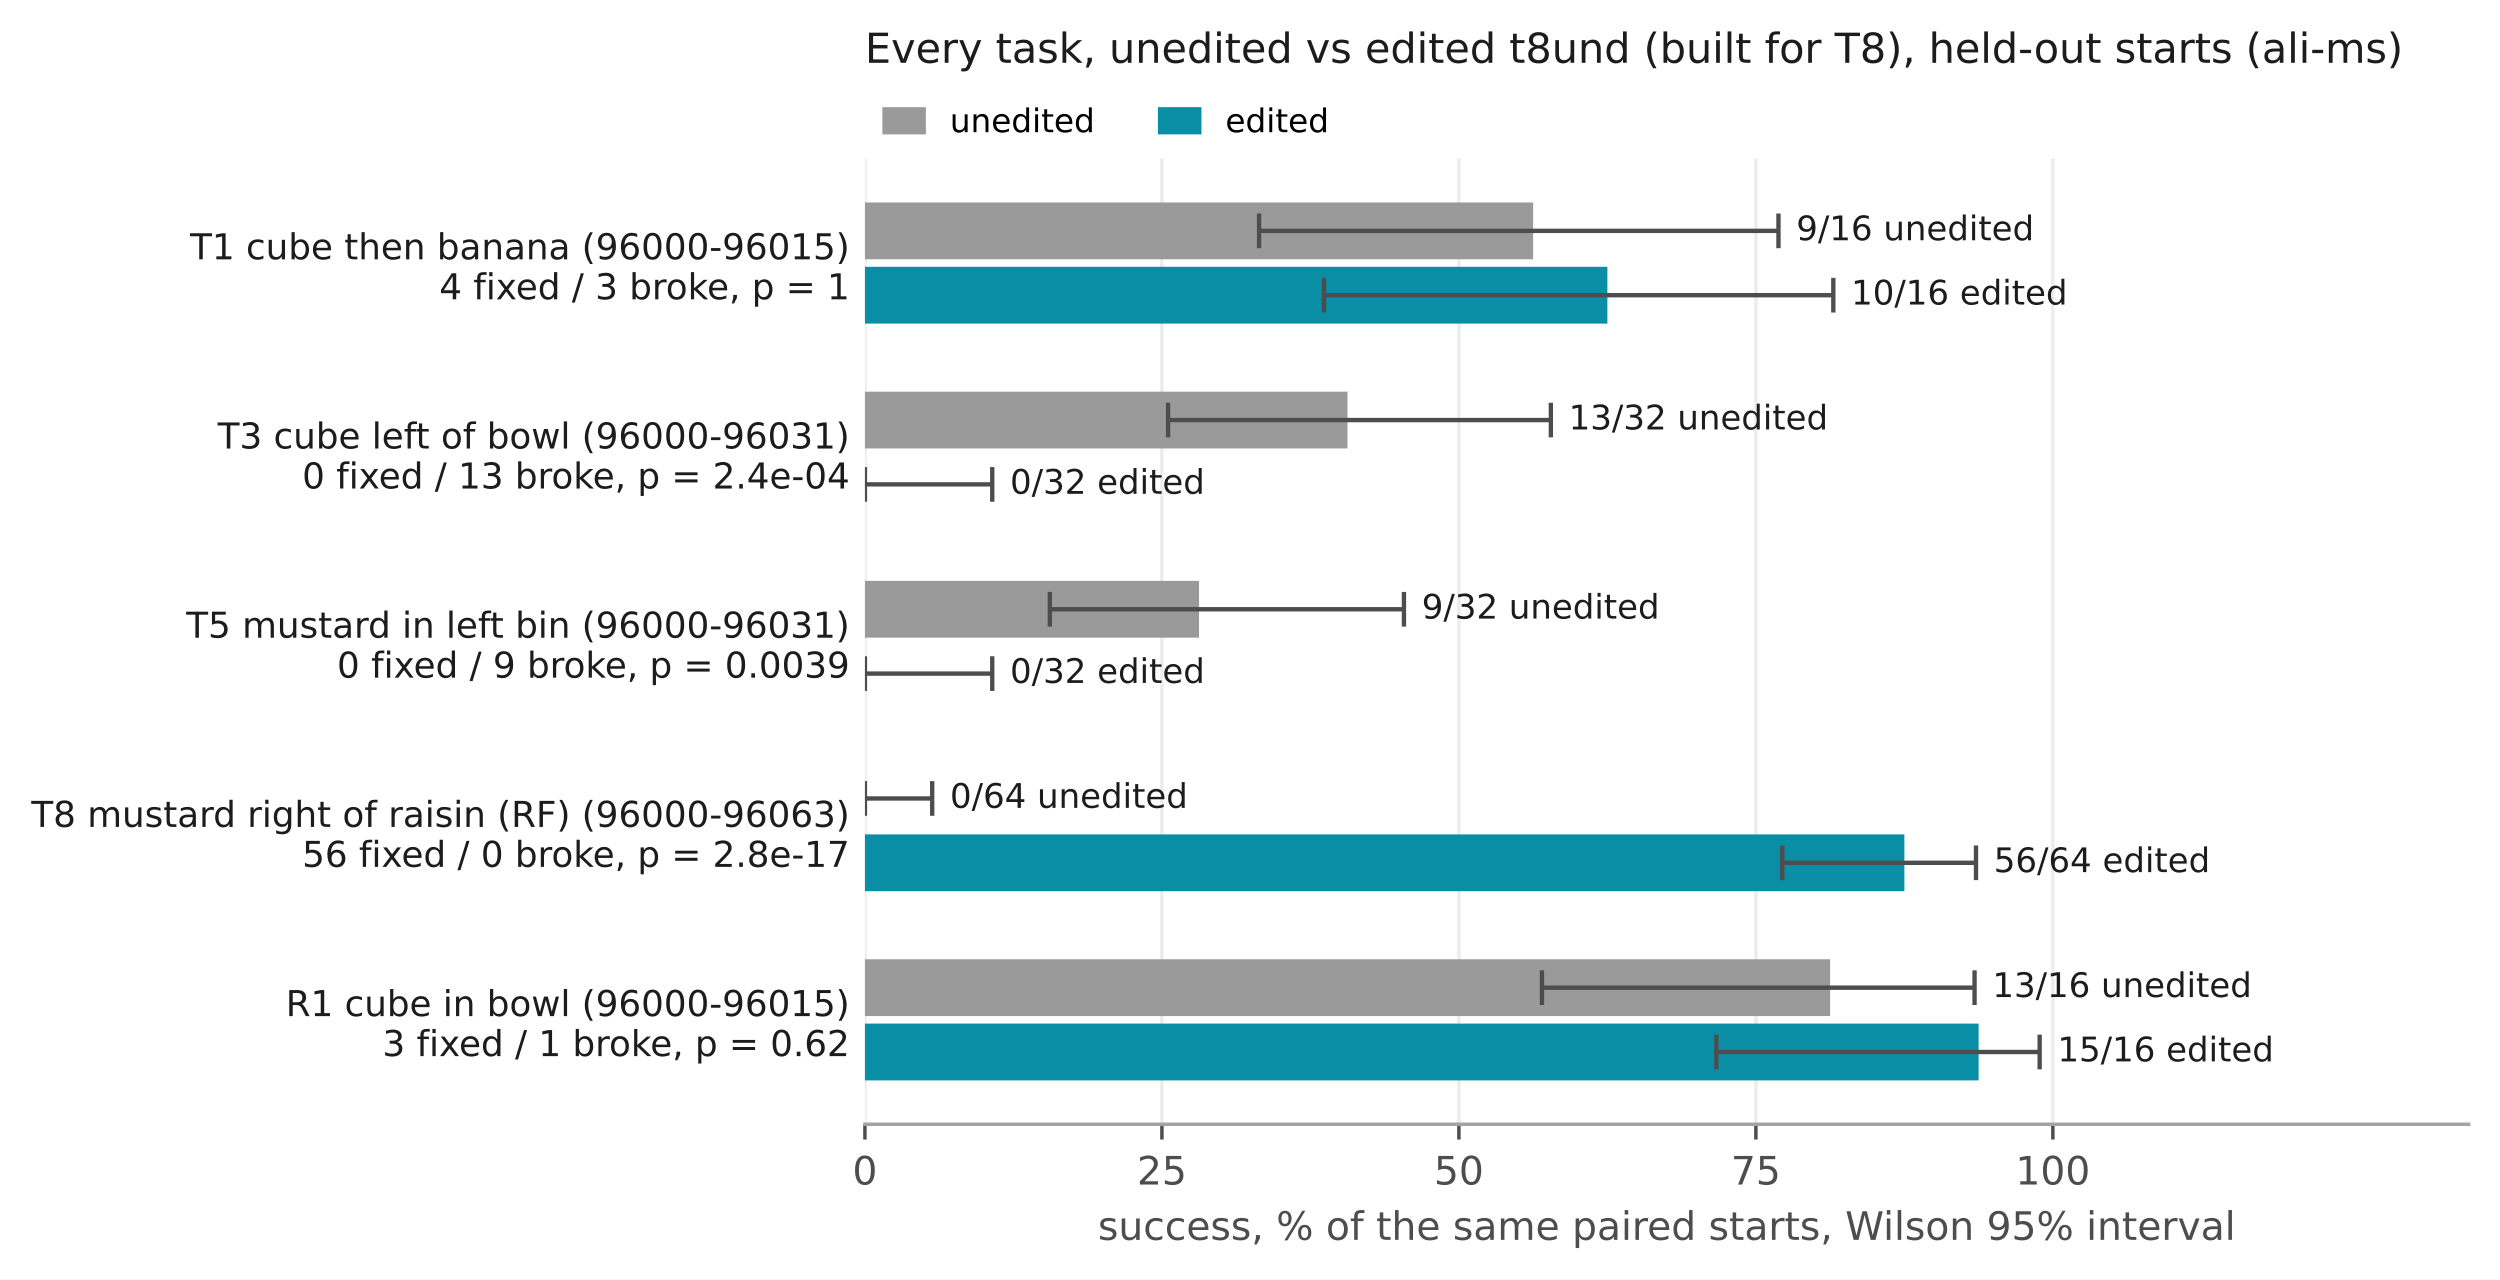
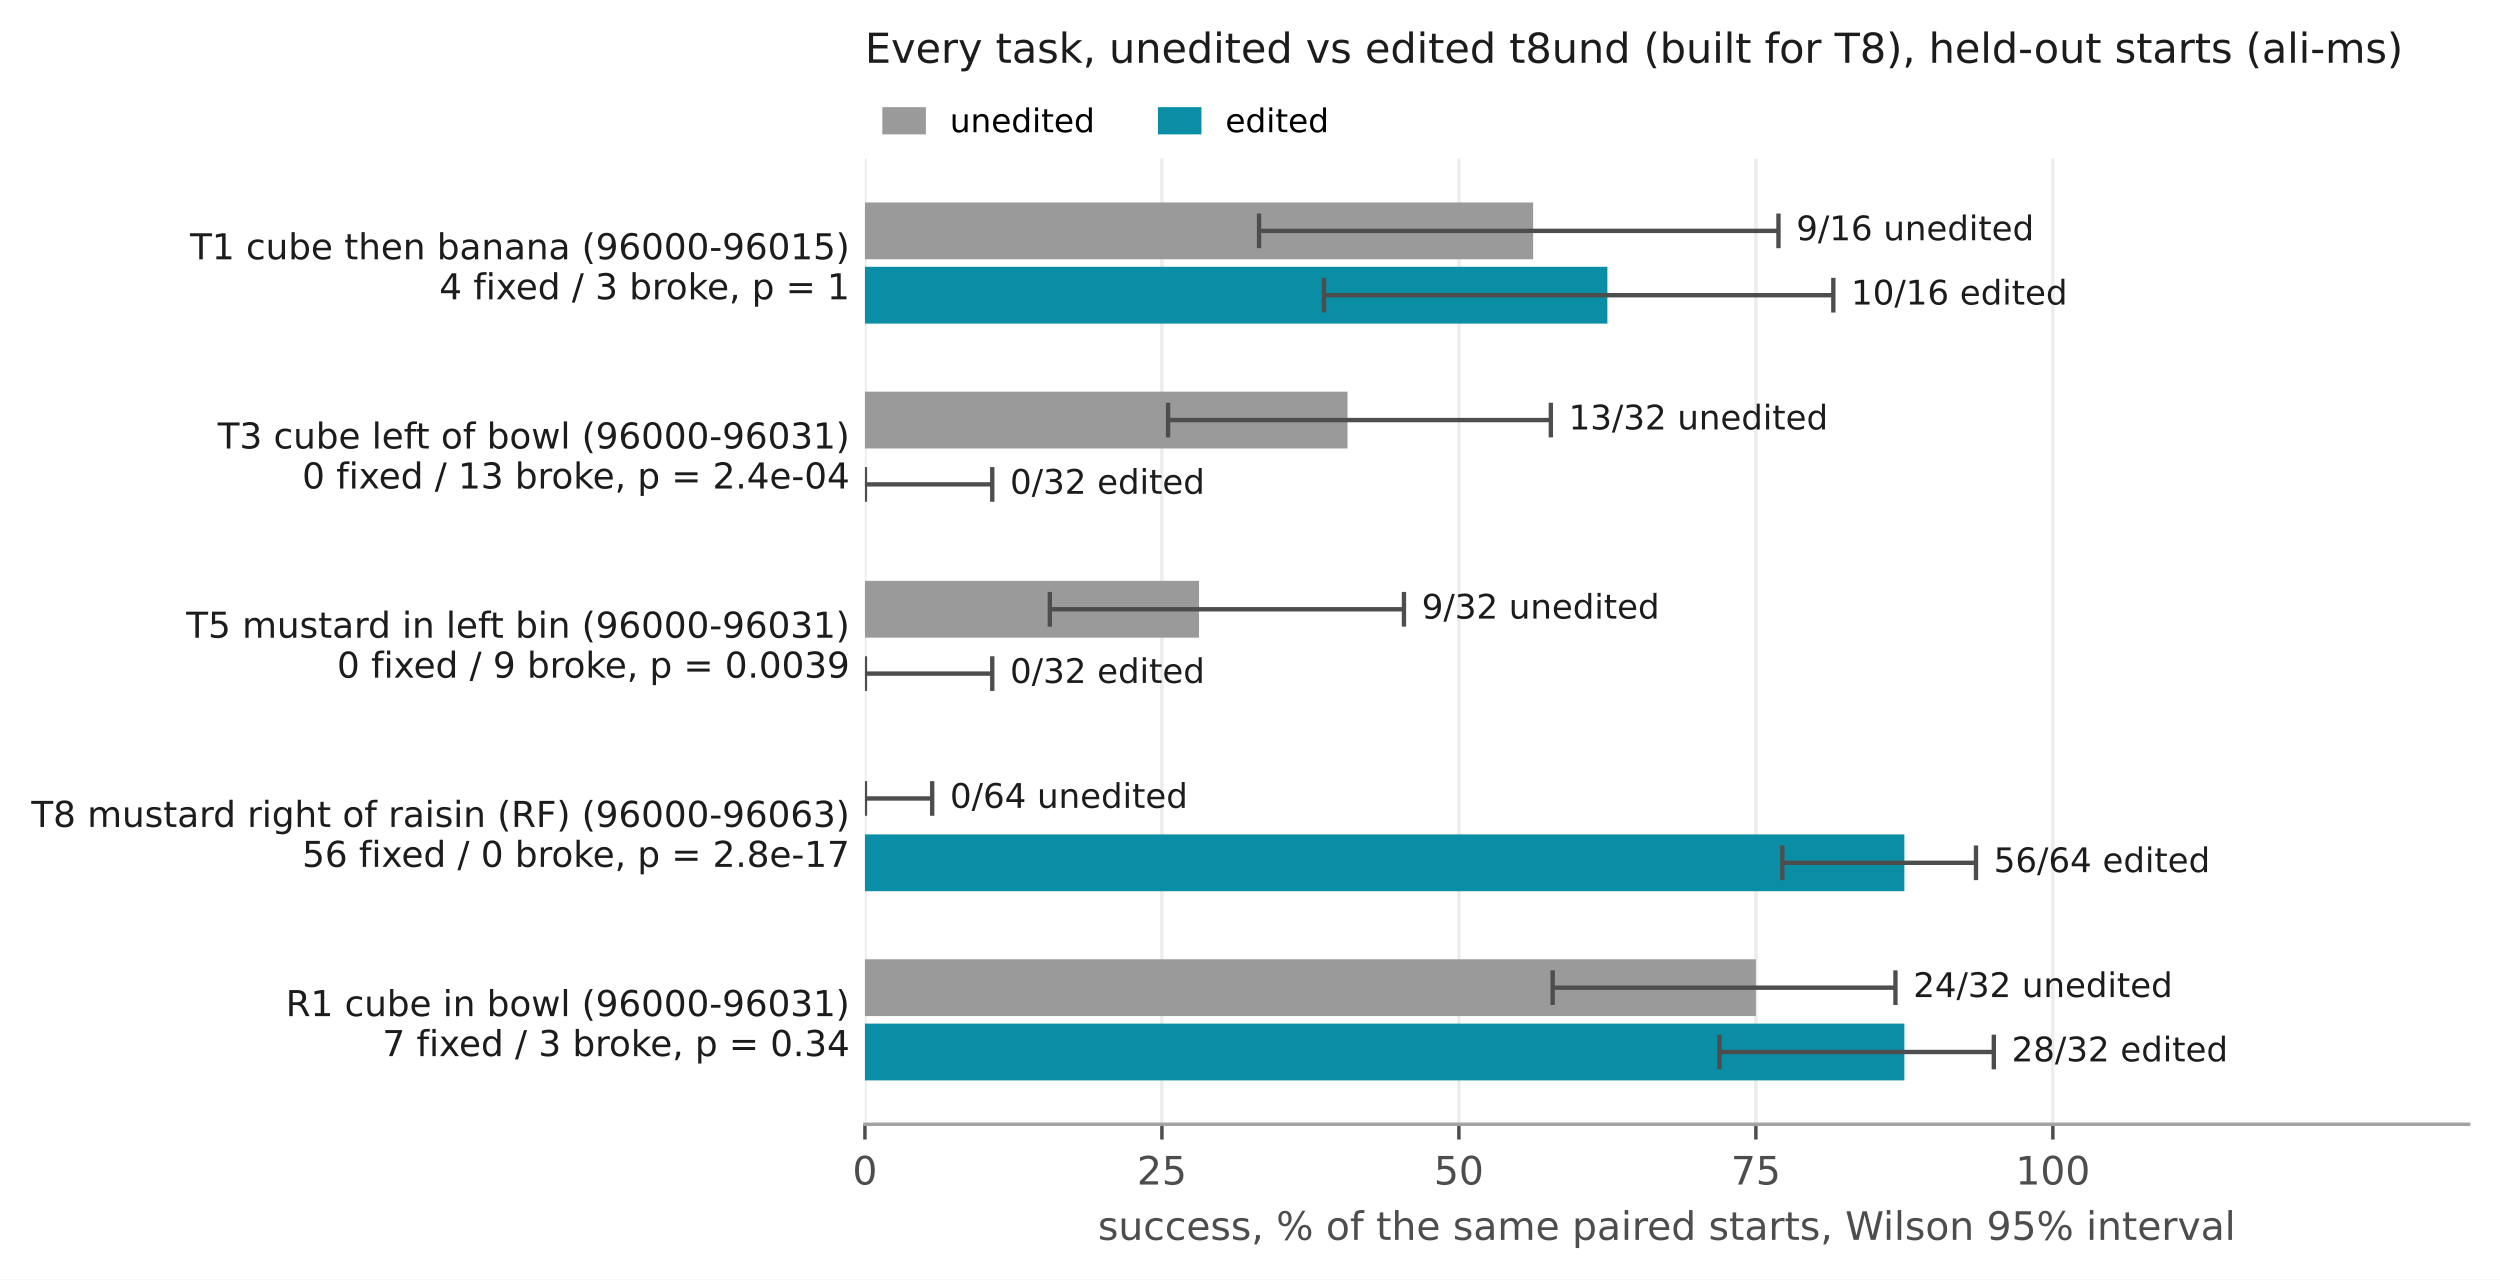
<svg xmlns="http://www.w3.org/2000/svg" xmlns:xlink="http://www.w3.org/1999/xlink" width="574.104pt" height="293.799pt" viewBox="0 0 574.104 293.799" version="1.1">
  <defs>
    <style type="text/css">*{stroke-linejoin: round; stroke-linecap: butt}</style>
  </defs>
  <g id="figure_1">
    <g id="patch_1">
      <path d="M 0 293.799  L 574.104 293.799  L 574.104 0  L 0 0  z " style="fill: #ffffff" />
    </g>
    <g id="axes_1">
      <g id="patch_2">
        <path d="M 198.624 258.179  L 566.904 258.179  L 566.904 36.419  L 198.624 36.419  z " style="fill: #ffffff" />
      </g>
      <g id="matplotlib.axis_1">
        <g id="xtick_1">
          <g id="line2d_1">
-             <path d="M 198.624 258.179  L 198.624 36.419  " clip-path="url(#p0ae0778ccf)" style="fill: none; stroke: #ececec; stroke-width: 0.8; stroke-linecap: square" />
+             <path d="M 198.624 258.179  L 198.624 36.419  " clip-path="url(#p4311afcea5)" style="fill: none; stroke: #ececec; stroke-width: 0.8; stroke-linecap: square" />
          </g>
          <g id="line2d_2">
            <defs>
-               <path id="m272030efd2" d="M 0 0  L 0 3.5  " style="stroke: #4d4d4d; stroke-width: 0.8" />
+               <path id="mc5583a8111" d="M 0 0  L 0 3.5  " style="stroke: #4d4d4d; stroke-width: 0.8" />
            </defs>
            <g>
-               <use xlink:href="#m272030efd2" x="198.624" y="258.179" style="fill: #4d4d4d; stroke: #4d4d4d; stroke-width: 0.8" />
+               <use xlink:href="#mc5583a8111" x="198.624" y="258.179" style="fill: #4d4d4d; stroke: #4d4d4d; stroke-width: 0.8" />
            </g>
          </g>
          <g id="text_1">
            <text style="font-size: 9px; font-family: 'DejaVu Sans'; text-anchor: middle; fill: #4d4d4d" x="198.624" y="272.017" transform="rotate(-0 198.6235 272.0171)">0</text>
          </g>
        </g>
        <g id="xtick_2">
          <g id="line2d_3">
-             <path d="M 266.824 258.179  L 266.824 36.419  " clip-path="url(#p0ae0778ccf)" style="fill: none; stroke: #ececec; stroke-width: 0.8; stroke-linecap: square" />
+             <path d="M 266.824 258.179  L 266.824 36.419  " clip-path="url(#p4311afcea5)" style="fill: none; stroke: #ececec; stroke-width: 0.8; stroke-linecap: square" />
          </g>
          <g id="line2d_4">
            <g>
-               <use xlink:href="#m272030efd2" x="266.824" y="258.179" style="fill: #4d4d4d; stroke: #4d4d4d; stroke-width: 0.8" />
+               <use xlink:href="#mc5583a8111" x="266.824" y="258.179" style="fill: #4d4d4d; stroke: #4d4d4d; stroke-width: 0.8" />
            </g>
          </g>
          <g id="text_2">
            <text style="font-size: 9px; font-family: 'DejaVu Sans'; text-anchor: middle; fill: #4d4d4d" x="266.824" y="272.017" transform="rotate(-0 266.8235 272.0171)">25</text>
          </g>
        </g>
        <g id="xtick_3">
          <g id="line2d_5">
-             <path d="M 335.024 258.179  L 335.024 36.419  " clip-path="url(#p0ae0778ccf)" style="fill: none; stroke: #ececec; stroke-width: 0.8; stroke-linecap: square" />
+             <path d="M 335.024 258.179  L 335.024 36.419  " clip-path="url(#p4311afcea5)" style="fill: none; stroke: #ececec; stroke-width: 0.8; stroke-linecap: square" />
          </g>
          <g id="line2d_6">
            <g>
-               <use xlink:href="#m272030efd2" x="335.024" y="258.179" style="fill: #4d4d4d; stroke: #4d4d4d; stroke-width: 0.8" />
+               <use xlink:href="#mc5583a8111" x="335.024" y="258.179" style="fill: #4d4d4d; stroke: #4d4d4d; stroke-width: 0.8" />
            </g>
          </g>
          <g id="text_3">
            <text style="font-size: 9px; font-family: 'DejaVu Sans'; text-anchor: middle; fill: #4d4d4d" x="335.024" y="272.017" transform="rotate(-0 335.0235 272.0171)">50</text>
          </g>
        </g>
        <g id="xtick_4">
          <g id="line2d_7">
-             <path d="M 403.224 258.179  L 403.224 36.419  " clip-path="url(#p0ae0778ccf)" style="fill: none; stroke: #ececec; stroke-width: 0.8; stroke-linecap: square" />
+             <path d="M 403.224 258.179  L 403.224 36.419  " clip-path="url(#p4311afcea5)" style="fill: none; stroke: #ececec; stroke-width: 0.8; stroke-linecap: square" />
          </g>
          <g id="line2d_8">
            <g>
-               <use xlink:href="#m272030efd2" x="403.224" y="258.179" style="fill: #4d4d4d; stroke: #4d4d4d; stroke-width: 0.8" />
+               <use xlink:href="#mc5583a8111" x="403.224" y="258.179" style="fill: #4d4d4d; stroke: #4d4d4d; stroke-width: 0.8" />
            </g>
          </g>
          <g id="text_4">
            <text style="font-size: 9px; font-family: 'DejaVu Sans'; text-anchor: middle; fill: #4d4d4d" x="403.224" y="272.017" transform="rotate(-0 403.2235 272.0171)">75</text>
          </g>
        </g>
        <g id="xtick_5">
          <g id="line2d_9">
-             <path d="M 471.423 258.179  L 471.423 36.419  " clip-path="url(#p0ae0778ccf)" style="fill: none; stroke: #ececec; stroke-width: 0.8; stroke-linecap: square" />
+             <path d="M 471.423 258.179  L 471.423 36.419  " clip-path="url(#p4311afcea5)" style="fill: none; stroke: #ececec; stroke-width: 0.8; stroke-linecap: square" />
          </g>
          <g id="line2d_10">
            <g>
-               <use xlink:href="#m272030efd2" x="471.423" y="258.179" style="fill: #4d4d4d; stroke: #4d4d4d; stroke-width: 0.8" />
+               <use xlink:href="#mc5583a8111" x="471.423" y="258.179" style="fill: #4d4d4d; stroke: #4d4d4d; stroke-width: 0.8" />
            </g>
          </g>
          <g id="text_5">
            <text style="font-size: 9px; font-family: 'DejaVu Sans'; text-anchor: middle; fill: #4d4d4d" x="471.423" y="272.017" transform="rotate(-0 471.4235 272.0171)">100</text>
          </g>
        </g>
        <g id="text_6">
          <text style="font-size: 9px; font-family: 'DejaVu Sans'; text-anchor: middle; fill: #4d4d4d" x="382.764" y="284.727" transform="rotate(-0 382.7635 284.7274)">success, % of the same paired starts, Wilson 95% interval</text>
        </g>
      </g>
      <g id="matplotlib.axis_2">
        <g id="ytick_1">
          <g id="line2d_11" />
          <g id="text_7">
-             <text style="font-size: 8.2px; font-family: 'DejaVu Sans'; fill: #1c1c1c" transform="translate(65.61603 233.3424)">R1 cube in bowl (96000-96015)</text>
-             <text style="font-size: 8.2px; font-family: 'DejaVu Sans'; fill: #1c1c1c" transform="translate(87.82394 242.5246)">3 fixed / 1 broke, p = 0.62</text>
+             <text style="font-size: 8.2px; font-family: 'DejaVu Sans'; fill: #1c1c1c" transform="translate(65.61603 233.3424)">R1 cube in bowl (96000-96031)</text>
+             <text style="font-size: 8.2px; font-family: 'DejaVu Sans'; fill: #1c1c1c" transform="translate(87.82394 242.5246)">7 fixed / 3 broke, p = 0.34</text>
          </g>
        </g>
        <g id="ytick_2">
          <g id="line2d_12" />
          <g id="text_8">
            <text style="font-size: 8.2px; font-family: 'DejaVu Sans'; fill: #1c1c1c" transform="translate(7.2 189.8941)">T8 mustard right of raisin (RF) (96000-96063)</text>
            <text style="font-size: 8.2px; font-family: 'DejaVu Sans'; fill: #1c1c1c" transform="translate(69.38547 199.0763)">56 fixed / 0 broke, p = 2.8e-17</text>
          </g>
        </g>
        <g id="ytick_3">
          <g id="line2d_13" />
          <g id="text_9">
            <text style="font-size: 8.2px; font-family: 'DejaVu Sans'; fill: #1c1c1c" transform="translate(42.77262 146.4458)">T5 mustard in left bin (96000-96031)</text>
            <text style="font-size: 8.2px; font-family: 'DejaVu Sans'; fill: #1c1c1c" transform="translate(77.38944 155.6281)">0 fixed / 9 broke, p = 0.0039</text>
          </g>
        </g>
        <g id="ytick_4">
          <g id="line2d_14" />
          <g id="text_10">
            <text style="font-size: 8.2px; font-family: 'DejaVu Sans'; fill: #1c1c1c" transform="translate(49.98862 102.9976)">T3 cube left of bowl (96000-96031)</text>
            <text style="font-size: 8.2px; font-family: 'DejaVu Sans'; fill: #1c1c1c" transform="translate(69.38547 112.1798)">0 fixed / 13 broke, p = 2.4e-04</text>
          </g>
        </g>
        <g id="ytick_5">
          <g id="line2d_15" />
          <g id="text_11">
            <text style="font-size: 8.2px; font-family: 'DejaVu Sans'; fill: #1c1c1c" transform="translate(43.65925 59.54929)">T1 cube then banana (96000-96015)</text>
            <text style="font-size: 8.2px; font-family: 'DejaVu Sans'; fill: #1c1c1c" transform="translate(100.8645 68.7315)">4 fixed / 3 broke, p = 1</text>
          </g>
        </g>
      </g>
      <g id="patch_3">
-         <path d="M 198.624 59.533  L 352.074 59.533  L 352.074 46.499  L 198.624 46.499  z " clip-path="url(#p0ae0778ccf)" style="fill: #9a9a9a" />
+         <path d="M 198.624 59.533  L 352.074 59.533  L 352.074 46.499  L 198.624 46.499  z " clip-path="url(#p4311afcea5)" style="fill: #9a9a9a" />
      </g>
      <g id="patch_4">
-         <path d="M 198.624 74.305  L 369.123 74.305  L 369.123 61.271  L 198.624 61.271  z " clip-path="url(#p0ae0778ccf)" style="fill: #0a8ea6" />
+         <path d="M 198.624 74.305  L 369.123 74.305  L 369.123 61.271  L 198.624 61.271  z " clip-path="url(#p4311afcea5)" style="fill: #0a8ea6" />
      </g>
      <g id="patch_5">
-         <path d="M 198.624 102.981  L 309.449 102.981  L 309.449 89.947  L 198.624 89.947  z " clip-path="url(#p0ae0778ccf)" style="fill: #9a9a9a" />
+         <path d="M 198.624 102.981  L 309.449 102.981  L 309.449 89.947  L 198.624 89.947  z " clip-path="url(#p4311afcea5)" style="fill: #9a9a9a" />
      </g>
      <g id="patch_6">
-         <path d="M 198.624 117.754  L 198.624 117.754  L 198.624 104.719  L 198.624 104.719  z " clip-path="url(#p0ae0778ccf)" style="fill: #0a8ea6" />
+         <path d="M 198.624 117.754  L 198.624 117.754  L 198.624 104.719  L 198.624 104.719  z " clip-path="url(#p4311afcea5)" style="fill: #0a8ea6" />
      </g>
      <g id="patch_7">
-         <path d="M 198.624 146.43  L 275.349 146.43  L 275.349 133.395  L 198.624 133.395  z " clip-path="url(#p0ae0778ccf)" style="fill: #9a9a9a" />
+         <path d="M 198.624 146.43  L 275.349 146.43  L 275.349 133.395  L 198.624 133.395  z " clip-path="url(#p4311afcea5)" style="fill: #9a9a9a" />
      </g>
      <g id="patch_8">
-         <path d="M 198.624 161.202  L 198.624 161.202  L 198.624 148.167  L 198.624 148.167  z " clip-path="url(#p0ae0778ccf)" style="fill: #0a8ea6" />
+         <path d="M 198.624 161.202  L 198.624 161.202  L 198.624 148.167  L 198.624 148.167  z " clip-path="url(#p4311afcea5)" style="fill: #0a8ea6" />
      </g>
      <g id="patch_9">
-         <path d="M 198.624 189.878  L 198.624 189.878  L 198.624 176.843  L 198.624 176.843  z " clip-path="url(#p0ae0778ccf)" style="fill: #9a9a9a" />
+         <path d="M 198.624 189.878  L 198.624 189.878  L 198.624 176.843  L 198.624 176.843  z " clip-path="url(#p4311afcea5)" style="fill: #9a9a9a" />
      </g>
      <g id="patch_10">
-         <path d="M 198.624 204.65  L 437.324 204.65  L 437.324 191.616  L 198.624 191.616  z " clip-path="url(#p0ae0778ccf)" style="fill: #0a8ea6" />
+         <path d="M 198.624 204.65  L 437.324 204.65  L 437.324 191.616  L 198.624 191.616  z " clip-path="url(#p4311afcea5)" style="fill: #0a8ea6" />
      </g>
      <g id="patch_11">
-         <path d="M 198.624 233.326  L 420.274 233.326  L 420.274 220.292  L 198.624 220.292  z " clip-path="url(#p0ae0778ccf)" style="fill: #9a9a9a" />
+         <path d="M 198.624 233.326  L 403.224 233.326  L 403.224 220.292  L 198.624 220.292  z " clip-path="url(#p4311afcea5)" style="fill: #9a9a9a" />
      </g>
      <g id="patch_12">
-         <path d="M 198.624 248.099  L 454.373 248.099  L 454.373 235.064  L 198.624 235.064  z " clip-path="url(#p0ae0778ccf)" style="fill: #0a8ea6" />
+         <path d="M 198.624 248.099  L 437.324 248.099  L 437.324 235.064  L 198.624 235.064  z " clip-path="url(#p4311afcea5)" style="fill: #0a8ea6" />
      </g>
      <g id="patch_13">
        <path d="M 198.624 258.179  L 566.904 258.179  " style="fill: none; stroke: #a3a3a3; stroke-width: 0.8; stroke-linejoin: miter; stroke-linecap: square" />
      </g>
      <g id="line2d_16">
-         <path d="M 289.135 53.016  L 408.41 53.016  " clip-path="url(#p0ae0778ccf)" style="fill: none; stroke: #4d4d4d" />
+         <path d="M 289.135 53.016  L 408.41 53.016  " clip-path="url(#p4311afcea5)" style="fill: none; stroke: #4d4d4d" />
      </g>
      <g id="line2d_17">
-         <path d="M 289.135 56.492  L 289.135 49.54  " clip-path="url(#p0ae0778ccf)" style="fill: none; stroke: #4d4d4d; stroke-linecap: square" />
+         <path d="M 289.135 56.492  L 289.135 49.54  " clip-path="url(#p4311afcea5)" style="fill: none; stroke: #4d4d4d; stroke-linecap: square" />
      </g>
      <g id="line2d_18">
-         <path d="M 408.41 56.492  L 408.41 49.54  " clip-path="url(#p0ae0778ccf)" style="fill: none; stroke: #4d4d4d; stroke-linecap: square" />
+         <path d="M 408.41 56.492  L 408.41 49.54  " clip-path="url(#p4311afcea5)" style="fill: none; stroke: #4d4d4d; stroke-linecap: square" />
      </g>
      <g id="text_12">
        <text style="font-size: 7.8px; font-family: 'DejaVu Sans'; text-anchor: start; fill: #1c1c1c" x="412.502" y="55.168" transform="rotate(-0 412.5024 55.16807)">9/16 unedited</text>
      </g>
      <g id="line2d_19">
-         <path d="M 304.036 67.788  L 421.007 67.788  " clip-path="url(#p0ae0778ccf)" style="fill: none; stroke: #4d4d4d" />
+         <path d="M 304.036 67.788  L 421.007 67.788  " clip-path="url(#p4311afcea5)" style="fill: none; stroke: #4d4d4d" />
      </g>
      <g id="line2d_20">
-         <path d="M 304.036 71.264  L 304.036 64.312  " clip-path="url(#p0ae0778ccf)" style="fill: none; stroke: #4d4d4d; stroke-linecap: square" />
+         <path d="M 304.036 71.264  L 304.036 64.312  " clip-path="url(#p4311afcea5)" style="fill: none; stroke: #4d4d4d; stroke-linecap: square" />
      </g>
      <g id="line2d_21">
-         <path d="M 421.007 71.264  L 421.007 64.312  " clip-path="url(#p0ae0778ccf)" style="fill: none; stroke: #4d4d4d; stroke-linecap: square" />
+         <path d="M 421.007 71.264  L 421.007 64.312  " clip-path="url(#p4311afcea5)" style="fill: none; stroke: #4d4d4d; stroke-linecap: square" />
      </g>
      <g id="text_13">
        <text style="font-size: 7.8px; font-family: 'DejaVu Sans'; text-anchor: start; fill: #1c1c1c" x="425.099" y="69.94" transform="rotate(-0 425.0987 69.94048)">10/16 edited</text>
      </g>
      <g id="line2d_22">
-         <path d="M 268.241 96.464  L 356.138 96.464  " clip-path="url(#p0ae0778ccf)" style="fill: none; stroke: #4d4d4d" />
+         <path d="M 268.241 96.464  L 356.138 96.464  " clip-path="url(#p4311afcea5)" style="fill: none; stroke: #4d4d4d" />
      </g>
      <g id="line2d_23">
-         <path d="M 268.241 99.94  L 268.241 92.988  " clip-path="url(#p0ae0778ccf)" style="fill: none; stroke: #4d4d4d; stroke-linecap: square" />
+         <path d="M 268.241 99.94  L 268.241 92.988  " clip-path="url(#p4311afcea5)" style="fill: none; stroke: #4d4d4d; stroke-linecap: square" />
      </g>
      <g id="line2d_24">
-         <path d="M 356.138 99.94  L 356.138 92.988  " clip-path="url(#p0ae0778ccf)" style="fill: none; stroke: #4d4d4d; stroke-linecap: square" />
+         <path d="M 356.138 99.94  L 356.138 92.988  " clip-path="url(#p4311afcea5)" style="fill: none; stroke: #4d4d4d; stroke-linecap: square" />
      </g>
      <g id="text_14">
        <text style="font-size: 7.8px; font-family: 'DejaVu Sans'; text-anchor: start; fill: #1c1c1c" x="360.23" y="98.616" transform="rotate(-0 360.2302 98.61634)">13/32 unedited</text>
      </g>
      <g id="line2d_25">
-         <path d="M 198.624 111.236  L 227.862 111.236  " clip-path="url(#p0ae0778ccf)" style="fill: none; stroke: #4d4d4d" />
+         <path d="M 198.624 111.236  L 227.862 111.236  " clip-path="url(#p4311afcea5)" style="fill: none; stroke: #4d4d4d" />
      </g>
      <g id="line2d_26">
-         <path d="M 198.624 114.712  L 198.624 107.761  " clip-path="url(#p0ae0778ccf)" style="fill: none; stroke: #4d4d4d; stroke-linecap: square" />
+         <path d="M 198.624 114.712  L 198.624 107.761  " clip-path="url(#p4311afcea5)" style="fill: none; stroke: #4d4d4d; stroke-linecap: square" />
      </g>
      <g id="line2d_27">
-         <path d="M 227.862 114.712  L 227.862 107.761  " clip-path="url(#p0ae0778ccf)" style="fill: none; stroke: #4d4d4d; stroke-linecap: square" />
+         <path d="M 227.862 114.712  L 227.862 107.761  " clip-path="url(#p4311afcea5)" style="fill: none; stroke: #4d4d4d; stroke-linecap: square" />
      </g>
      <g id="text_15">
        <text style="font-size: 7.8px; font-family: 'DejaVu Sans'; text-anchor: start; fill: #1c1c1c" x="231.954" y="113.389" transform="rotate(-0 231.954 113.3888)">0/32 edited</text>
      </g>
      <g id="line2d_28">
-         <path d="M 241.084 139.912  L 322.405 139.912  " clip-path="url(#p0ae0778ccf)" style="fill: none; stroke: #4d4d4d" />
+         <path d="M 241.084 139.912  L 322.405 139.912  " clip-path="url(#p4311afcea5)" style="fill: none; stroke: #4d4d4d" />
      </g>
      <g id="line2d_29">
-         <path d="M 241.084 143.388  L 241.084 136.436  " clip-path="url(#p0ae0778ccf)" style="fill: none; stroke: #4d4d4d; stroke-linecap: square" />
+         <path d="M 241.084 143.388  L 241.084 136.436  " clip-path="url(#p4311afcea5)" style="fill: none; stroke: #4d4d4d; stroke-linecap: square" />
      </g>
      <g id="line2d_30">
-         <path d="M 322.405 143.388  L 322.405 136.436  " clip-path="url(#p0ae0778ccf)" style="fill: none; stroke: #4d4d4d; stroke-linecap: square" />
+         <path d="M 322.405 143.388  L 322.405 136.436  " clip-path="url(#p4311afcea5)" style="fill: none; stroke: #4d4d4d; stroke-linecap: square" />
      </g>
      <g id="text_16">
        <text style="font-size: 7.8px; font-family: 'DejaVu Sans'; text-anchor: start; fill: #1c1c1c" x="326.497" y="142.065" transform="rotate(-0 326.4972 142.0646)">9/32 unedited</text>
      </g>
      <g id="line2d_31">
-         <path d="M 198.624 154.685  L 227.862 154.685  " clip-path="url(#p0ae0778ccf)" style="fill: none; stroke: #4d4d4d" />
+         <path d="M 198.624 154.685  L 227.862 154.685  " clip-path="url(#p4311afcea5)" style="fill: none; stroke: #4d4d4d" />
      </g>
      <g id="line2d_32">
-         <path d="M 198.624 158.161  L 198.624 151.209  " clip-path="url(#p0ae0778ccf)" style="fill: none; stroke: #4d4d4d; stroke-linecap: square" />
+         <path d="M 198.624 158.161  L 198.624 151.209  " clip-path="url(#p4311afcea5)" style="fill: none; stroke: #4d4d4d; stroke-linecap: square" />
      </g>
      <g id="line2d_33">
-         <path d="M 227.862 158.161  L 227.862 151.209  " clip-path="url(#p0ae0778ccf)" style="fill: none; stroke: #4d4d4d; stroke-linecap: square" />
+         <path d="M 227.862 158.161  L 227.862 151.209  " clip-path="url(#p4311afcea5)" style="fill: none; stroke: #4d4d4d; stroke-linecap: square" />
      </g>
      <g id="text_17">
        <text style="font-size: 7.8px; font-family: 'DejaVu Sans'; text-anchor: start; fill: #1c1c1c" x="231.954" y="156.837" transform="rotate(-0 231.954 156.837)">0/32 edited</text>
      </g>
      <g id="line2d_34">
-         <path d="M 198.624 183.361  L 214.071 183.361  " clip-path="url(#p0ae0778ccf)" style="fill: none; stroke: #4d4d4d" />
+         <path d="M 198.624 183.361  L 214.071 183.361  " clip-path="url(#p4311afcea5)" style="fill: none; stroke: #4d4d4d" />
      </g>
      <g id="line2d_35">
-         <path d="M 198.624 186.836  L 198.624 179.885  " clip-path="url(#p0ae0778ccf)" style="fill: none; stroke: #4d4d4d; stroke-linecap: square" />
+         <path d="M 198.624 186.836  L 198.624 179.885  " clip-path="url(#p4311afcea5)" style="fill: none; stroke: #4d4d4d; stroke-linecap: square" />
      </g>
      <g id="line2d_36">
-         <path d="M 214.071 186.836  L 214.071 179.885  " clip-path="url(#p0ae0778ccf)" style="fill: none; stroke: #4d4d4d; stroke-linecap: square" />
+         <path d="M 214.071 186.836  L 214.071 179.885  " clip-path="url(#p4311afcea5)" style="fill: none; stroke: #4d4d4d; stroke-linecap: square" />
      </g>
      <g id="text_18">
        <text style="font-size: 7.8px; font-family: 'DejaVu Sans'; text-anchor: start; fill: #1c1c1c" x="218.163" y="185.513" transform="rotate(-0 218.1625 185.5129)">0/64 unedited</text>
      </g>
      <g id="line2d_37">
-         <path d="M 409.294 198.133  L 453.767 198.133  " clip-path="url(#p0ae0778ccf)" style="fill: none; stroke: #4d4d4d" />
+         <path d="M 409.294 198.133  L 453.767 198.133  " clip-path="url(#p4311afcea5)" style="fill: none; stroke: #4d4d4d" />
      </g>
      <g id="line2d_38">
-         <path d="M 409.294 201.609  L 409.294 194.657  " clip-path="url(#p0ae0778ccf)" style="fill: none; stroke: #4d4d4d; stroke-linecap: square" />
+         <path d="M 409.294 201.609  L 409.294 194.657  " clip-path="url(#p4311afcea5)" style="fill: none; stroke: #4d4d4d; stroke-linecap: square" />
      </g>
      <g id="line2d_39">
-         <path d="M 453.767 201.609  L 453.767 194.657  " clip-path="url(#p0ae0778ccf)" style="fill: none; stroke: #4d4d4d; stroke-linecap: square" />
+         <path d="M 453.767 201.609  L 453.767 194.657  " clip-path="url(#p4311afcea5)" style="fill: none; stroke: #4d4d4d; stroke-linecap: square" />
      </g>
      <g id="text_19">
        <text style="font-size: 7.8px; font-family: 'DejaVu Sans'; text-anchor: start; fill: #1c1c1c" x="457.859" y="200.285" transform="rotate(-0 457.8592 200.2853)">56/64 edited</text>
      </g>
      <g id="line2d_40">
-         <path d="M 354.095 226.809  L 453.442 226.809  " clip-path="url(#p0ae0778ccf)" style="fill: none; stroke: #4d4d4d" />
+         <path d="M 356.557 226.809  L 435.271 226.809  " clip-path="url(#p4311afcea5)" style="fill: none; stroke: #4d4d4d" />
      </g>
      <g id="line2d_41">
-         <path d="M 354.095 230.285  L 354.095 223.333  " clip-path="url(#p0ae0778ccf)" style="fill: none; stroke: #4d4d4d; stroke-linecap: square" />
+         <path d="M 356.557 230.285  L 356.557 223.333  " clip-path="url(#p4311afcea5)" style="fill: none; stroke: #4d4d4d; stroke-linecap: square" />
      </g>
      <g id="line2d_42">
-         <path d="M 453.442 230.285  L 453.442 223.333  " clip-path="url(#p0ae0778ccf)" style="fill: none; stroke: #4d4d4d; stroke-linecap: square" />
+         <path d="M 435.271 230.285  L 435.271 223.333  " clip-path="url(#p4311afcea5)" style="fill: none; stroke: #4d4d4d; stroke-linecap: square" />
      </g>
      <g id="text_20">
-         <text style="font-size: 7.8px; font-family: 'DejaVu Sans'; text-anchor: start; fill: #1c1c1c" x="457.534" y="228.961" transform="rotate(-0 457.5336 228.9612)">13/16 unedited</text>
+         <text style="font-size: 7.8px; font-family: 'DejaVu Sans'; text-anchor: start; fill: #1c1c1c" x="439.363" y="228.961" transform="rotate(-0 439.363 228.9612)">24/32 unedited</text>
      </g>
      <g id="line2d_43">
-         <path d="M 394.143 241.581  L 468.39 241.581  " clip-path="url(#p0ae0778ccf)" style="fill: none; stroke: #4d4d4d" />
+         <path d="M 394.853 241.581  L 457.865 241.581  " clip-path="url(#p4311afcea5)" style="fill: none; stroke: #4d4d4d" />
      </g>
      <g id="line2d_44">
-         <path d="M 394.143 245.057  L 394.143 238.105  " clip-path="url(#p0ae0778ccf)" style="fill: none; stroke: #4d4d4d; stroke-linecap: square" />
+         <path d="M 394.853 245.057  L 394.853 238.105  " clip-path="url(#p4311afcea5)" style="fill: none; stroke: #4d4d4d; stroke-linecap: square" />
      </g>
      <g id="line2d_45">
-         <path d="M 468.39 245.057  L 468.39 238.105  " clip-path="url(#p0ae0778ccf)" style="fill: none; stroke: #4d4d4d; stroke-linecap: square" />
+         <path d="M 457.865 245.057  L 457.865 238.105  " clip-path="url(#p4311afcea5)" style="fill: none; stroke: #4d4d4d; stroke-linecap: square" />
      </g>
      <g id="text_21">
-         <text style="font-size: 7.8px; font-family: 'DejaVu Sans'; text-anchor: start; fill: #1c1c1c" x="472.482" y="243.734" transform="rotate(-0 472.4821 243.7336)">15/16 edited</text>
+         <text style="font-size: 7.8px; font-family: 'DejaVu Sans'; text-anchor: start; fill: #1c1c1c" x="461.957" y="243.734" transform="rotate(-0 461.957 243.7336)">28/32 edited</text>
      </g>
      <g id="text_22">
        <text style="font-size: 9.5px; font-family: 'DejaVu Sans'; text-anchor: start; fill: #1c1c1c" x="198.624" y="14.419" transform="rotate(-0 198.6235 14.41852)">Every task, unedited vs edited t8und (built for T8), held-out starts (ali-ms)</text>
      </g>
      <g id="legend_1">
        <g id="patch_14">
          <path d="M 203.124 30.359  L 212.124 30.359  L 212.124 25.109  L 203.124 25.109  z " style="fill: #9a9a9a; stroke: #9a9a9a; stroke-linejoin: miter" />
        </g>
        <g id="text_23">
          <text style="font-size: 7.5px; font-family: 'DejaVu Sans'; text-anchor: start" x="218.124" y="30.359" transform="rotate(-0 218.1235 30.35875)">unedited</text>
        </g>
        <g id="patch_15">
          <path d="M 266.406 30.359  L 275.406 30.359  L 275.406 25.109  L 266.406 25.109  z " style="fill: #0a8ea6; stroke: #0a8ea6; stroke-linejoin: miter" />
        </g>
        <g id="text_24">
          <text style="font-size: 7.5px; font-family: 'DejaVu Sans'; text-anchor: start" x="281.406" y="30.359" transform="rotate(-0 281.4059 30.35875)">edited</text>
        </g>
      </g>
    </g>
  </g>
  <defs>
-     <clipPath id="p0ae0778ccf">
+     <clipPath id="p4311afcea5">
      <rect x="198.624" y="36.419" width="368.28" height="221.76" />
    </clipPath>
  </defs>
</svg>
